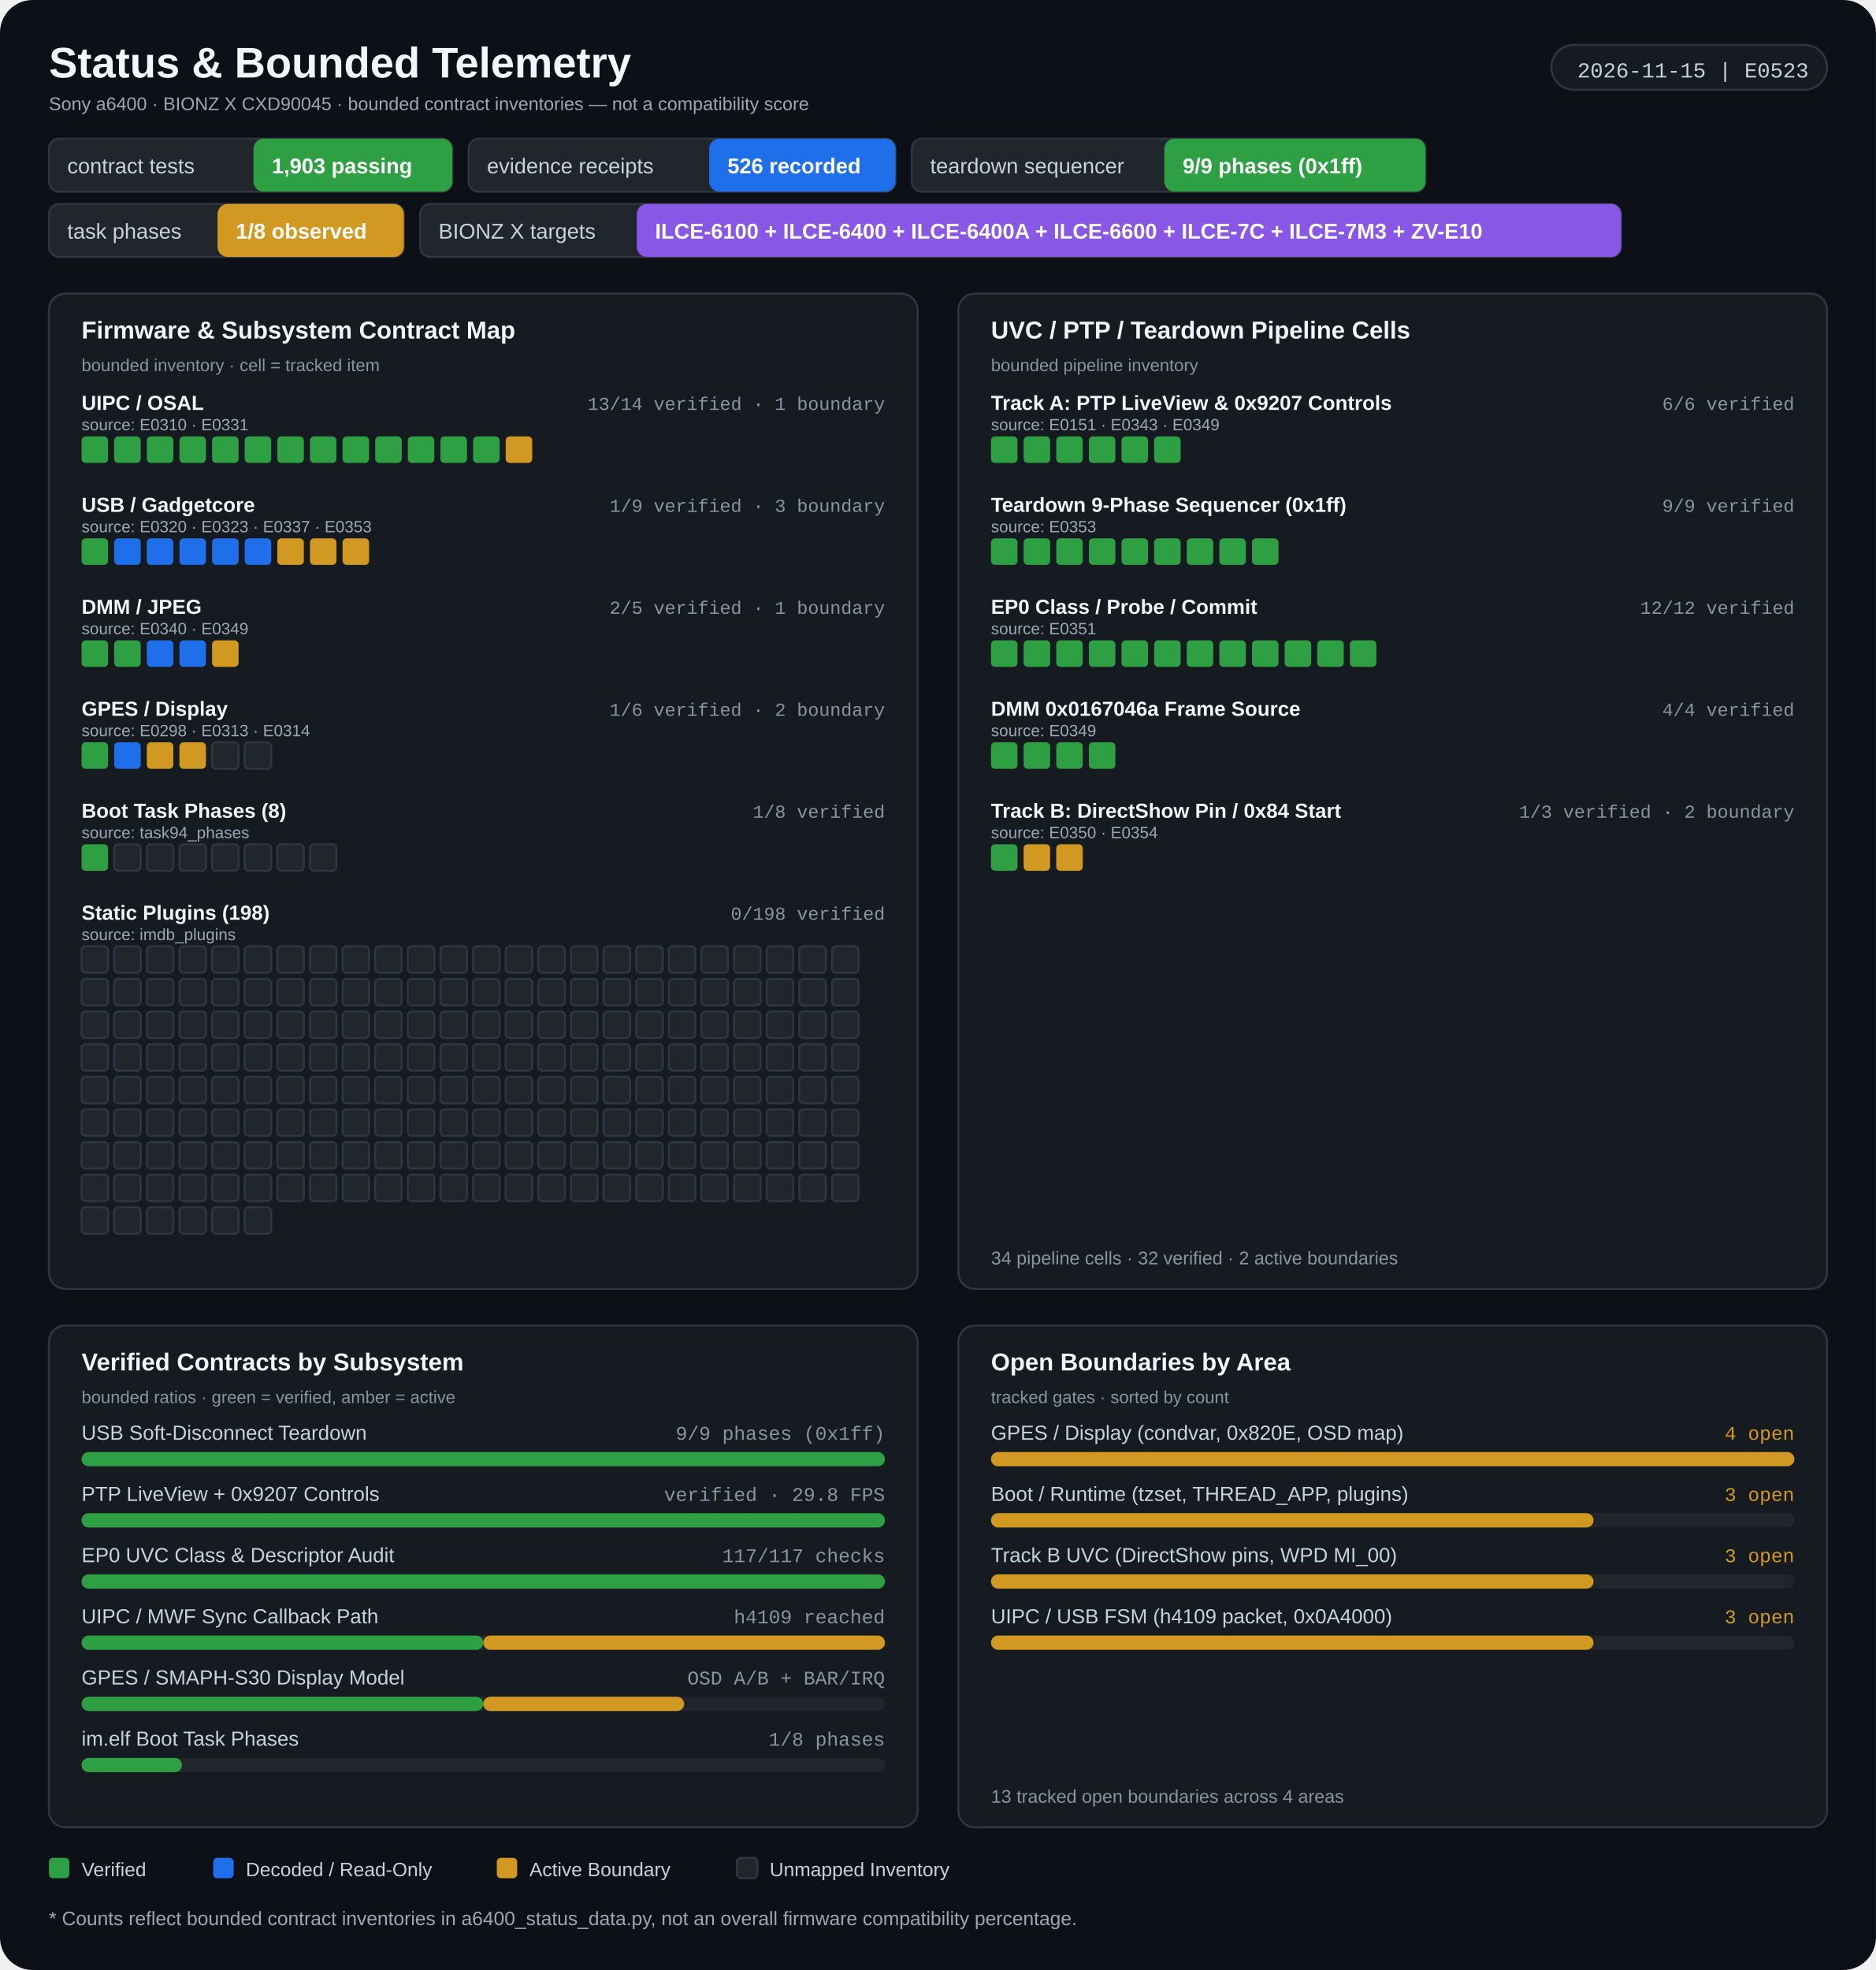
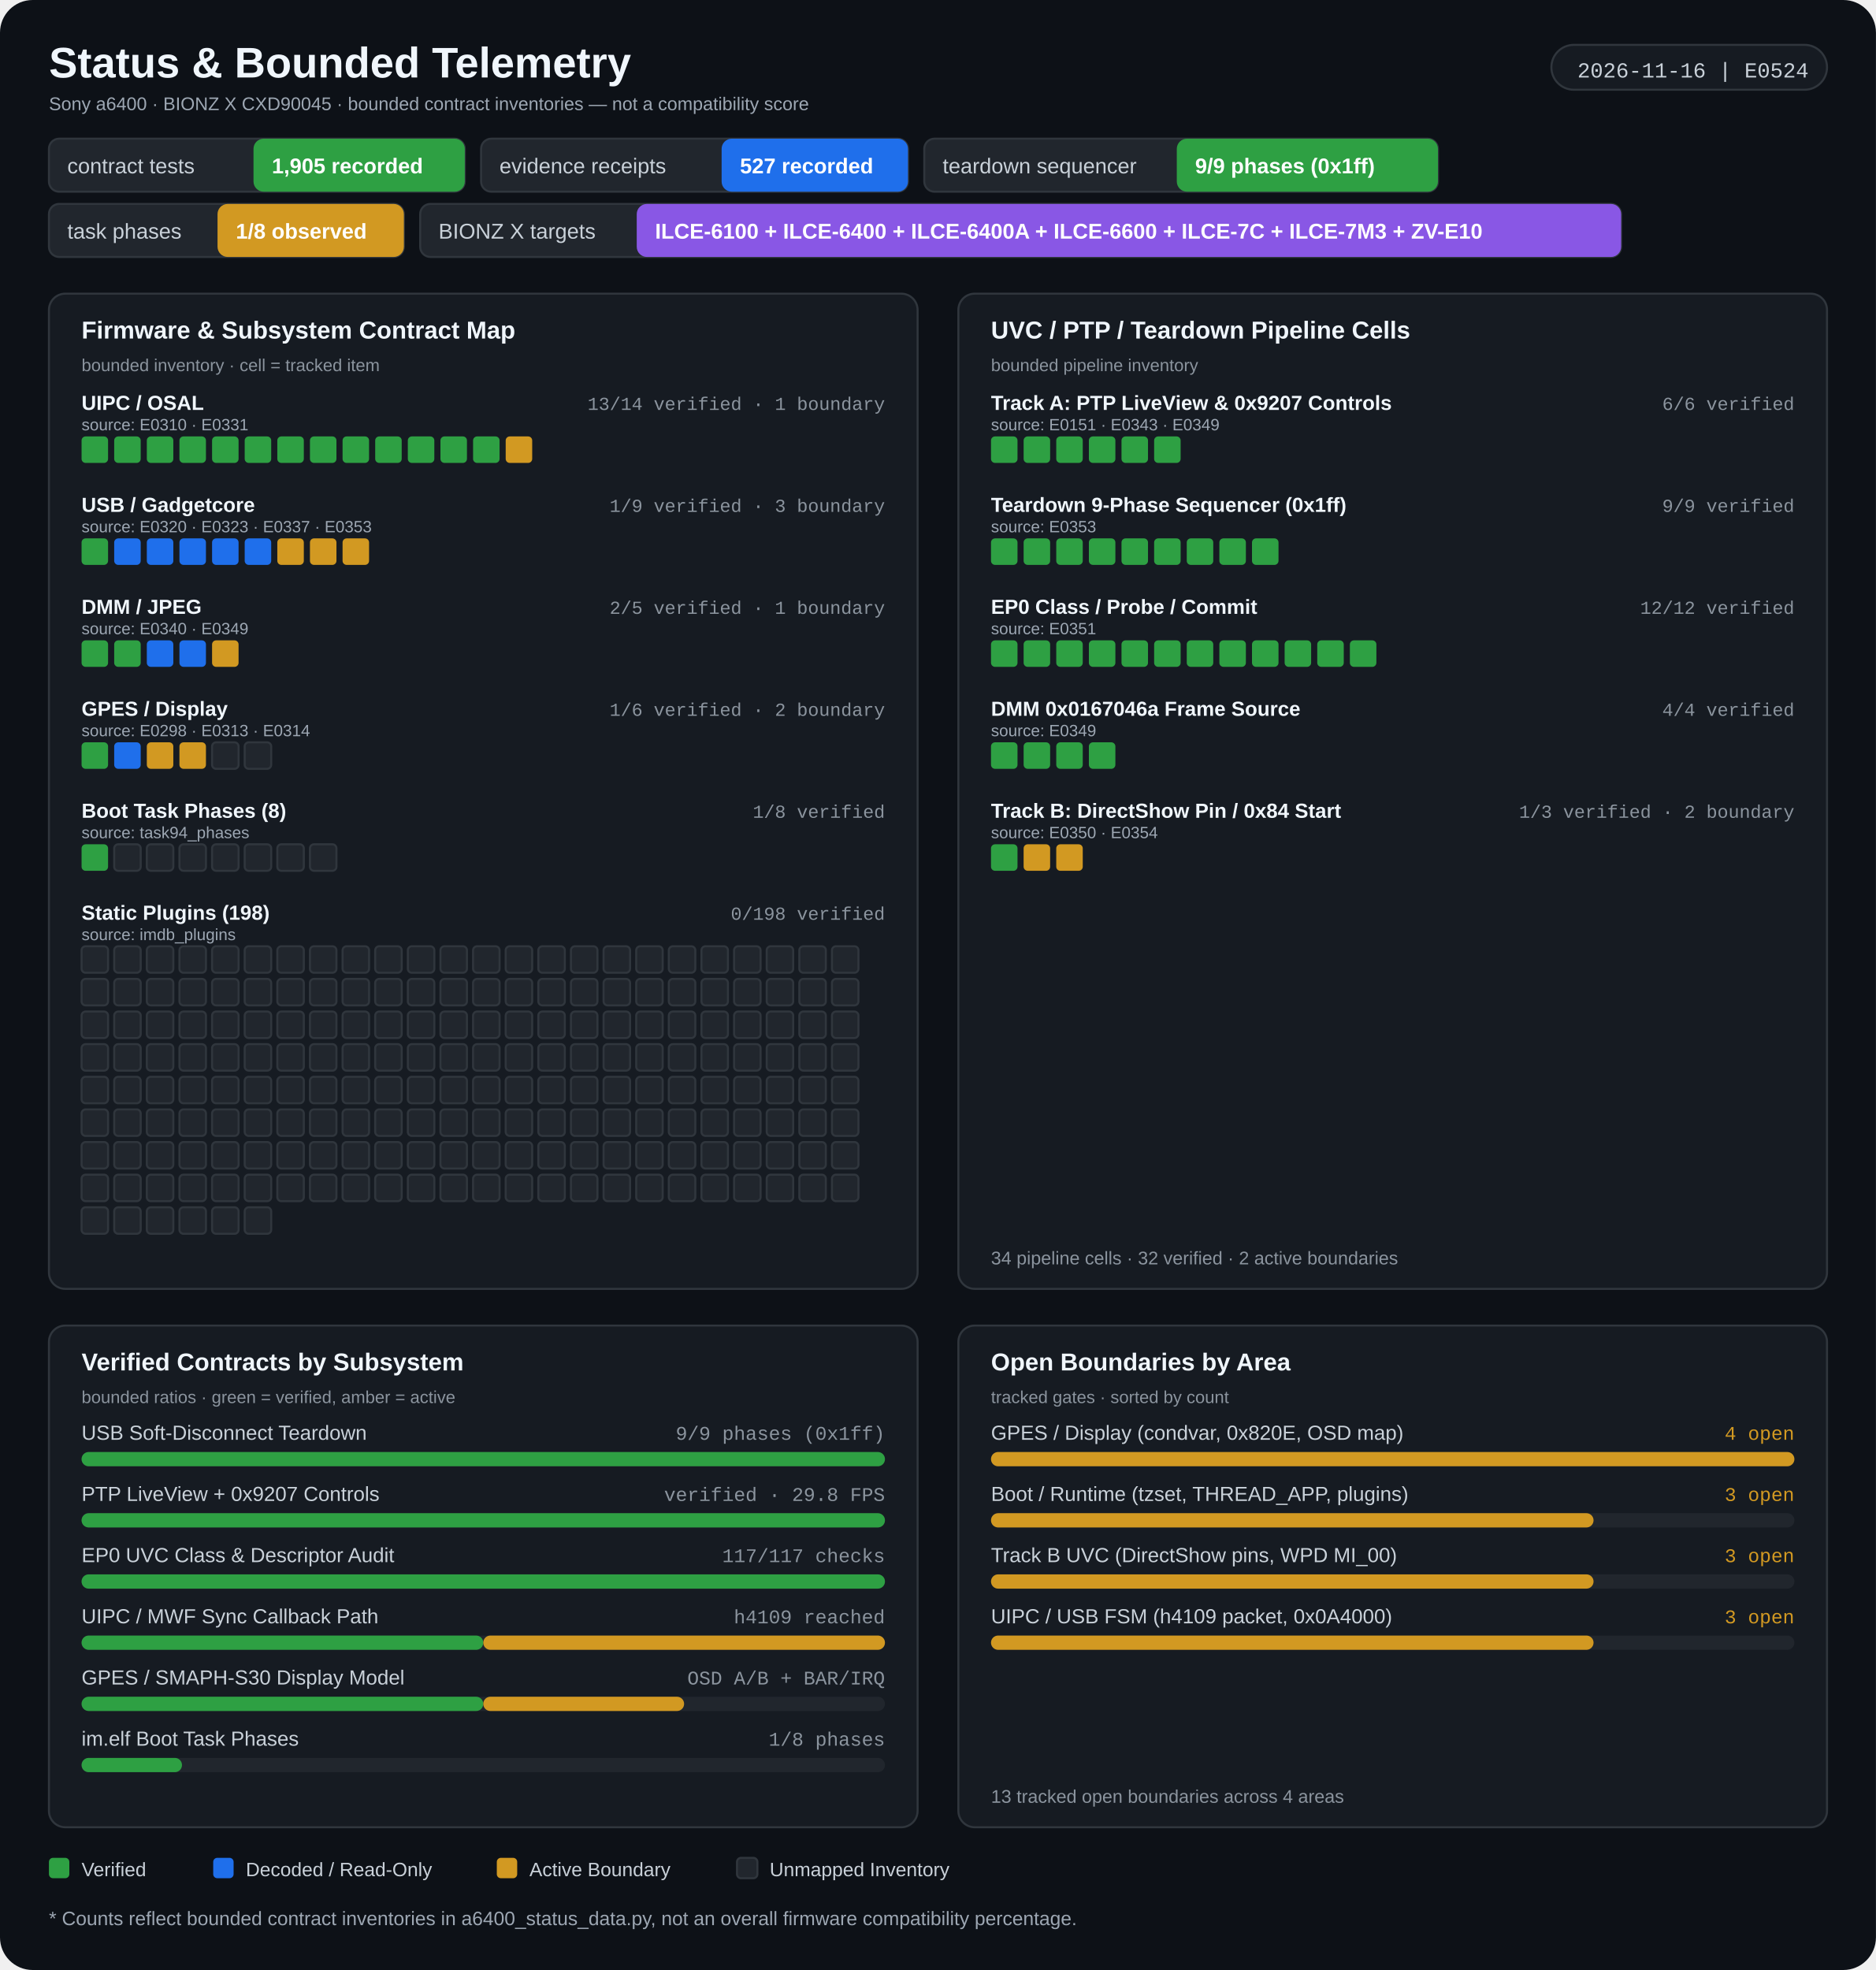
<svg xmlns="http://www.w3.org/2000/svg" width="920" height="966" viewBox="0 0 920 966" role="img" aria-labelledby="title desc">
  <rect width="920" height="966" rx="16" fill="#0d1117" />
  <g>
    <text x="24" y="38" fill="#f0f6fc" font-size="21" font-weight="700" font-family="Segoe UI, Arial, sans-serif" text-anchor="start">Status &amp; Bounded Telemetry</text>
    <text x="24" y="54" fill="#9da7b3" font-size="9" font-weight="400" font-family="Segoe UI, Arial, sans-serif" text-anchor="start">Sony a6400 · BIONZ X CXD90045 · bounded contract inventories — not a compatibility score</text>
    <rect x="760.82" y="22" width="135.18" height="22" rx="11" fill="#161b22" stroke="#30363d" stroke-width="1" />
-     <text x="887" y="38" fill="#c9d1d9" font-size="10.5" font-weight="400" font-family="Consolas, 'Courier New', monospace" text-anchor="end">2026-11-15 | E0523</text>
-     <rect x="24" y="68" width="197.818" height="26" rx="5" fill="#21262d" stroke="#30363d" stroke-width="1" />
-     <rect x="124.32" y="68" width="97.498" height="26" rx="5" fill="#2ea043" />
+     <text x="887" y="38" fill="#c9d1d9" font-size="10.5" font-weight="400" font-family="Consolas, 'Courier New', monospace" text-anchor="end">2026-11-16 | E0524</text>
+     <rect x="24" y="68" width="203.933" height="26" rx="5" fill="#21262d" stroke="#30363d" stroke-width="1" />
+     <rect x="124.32" y="68" width="103.613" height="26" rx="5" fill="#2ea043" />
    <text x="33" y="85" fill="#c9d1d9" font-size="10.5" font-weight="400" font-family="Segoe UI, Arial, sans-serif" text-anchor="start">contract tests</text>
-     <text x="133.32" y="85" fill="#ffffff" font-size="10.5" font-weight="700" font-family="Segoe UI, Arial, sans-serif" text-anchor="start">1,903 passing</text>
-     <rect x="229.818" y="68" width="209.342" height="26" rx="5" fill="#21262d" stroke="#30363d" stroke-width="1" />
-     <rect x="347.778" y="68" width="91.382" height="26" rx="5" fill="#1f6feb" />
-     <text x="238.818" y="85" fill="#c9d1d9" font-size="10.5" font-weight="400" font-family="Segoe UI, Arial, sans-serif" text-anchor="start">evidence receipts</text>
-     <text x="356.778" y="85" fill="#ffffff" font-size="10.5" font-weight="700" font-family="Segoe UI, Arial, sans-serif" text-anchor="start">526 recorded</text>
-     <rect x="447.16" y="68" width="251.914" height="26" rx="5" fill="#21262d" stroke="#30363d" stroke-width="1" />
-     <rect x="571" y="68" width="128.074" height="26" rx="5" fill="#2ea043" />
-     <text x="456.16" y="85" fill="#c9d1d9" font-size="10.5" font-weight="400" font-family="Segoe UI, Arial, sans-serif" text-anchor="start">teardown sequencer</text>
-     <text x="580" y="85" fill="#ffffff" font-size="10.5" font-weight="700" font-family="Segoe UI, Arial, sans-serif" text-anchor="start">9/9 phases (0x1ff)</text>
+     <text x="133.32" y="85" fill="#ffffff" font-size="10.5" font-weight="700" font-family="Segoe UI, Arial, sans-serif" text-anchor="start">1,905 recorded</text>
+     <rect x="235.933" y="68" width="209.342" height="26" rx="5" fill="#21262d" stroke="#30363d" stroke-width="1" />
+     <rect x="353.893" y="68" width="91.382" height="26" rx="5" fill="#1f6feb" />
+     <text x="244.933" y="85" fill="#c9d1d9" font-size="10.5" font-weight="400" font-family="Segoe UI, Arial, sans-serif" text-anchor="start">evidence receipts</text>
+     <text x="362.893" y="85" fill="#ffffff" font-size="10.5" font-weight="700" font-family="Segoe UI, Arial, sans-serif" text-anchor="start">527 recorded</text>
+     <rect x="453.275" y="68" width="251.914" height="26" rx="5" fill="#21262d" stroke="#30363d" stroke-width="1" />
+     <rect x="577.115" y="68" width="128.074" height="26" rx="5" fill="#2ea043" />
+     <text x="462.275" y="85" fill="#c9d1d9" font-size="10.5" font-weight="400" font-family="Segoe UI, Arial, sans-serif" text-anchor="start">teardown sequencer</text>
+     <text x="586.115" y="85" fill="#ffffff" font-size="10.5" font-weight="700" font-family="Segoe UI, Arial, sans-serif" text-anchor="start">9/9 phases (0x1ff)</text>
    <rect x="24" y="100" width="174.062" height="26" rx="5" fill="#21262d" stroke="#30363d" stroke-width="1" />
    <rect x="106.68" y="100" width="91.382" height="26" rx="5" fill="#d29922" />
    <text x="33" y="117" fill="#c9d1d9" font-size="10.5" font-weight="400" font-family="Segoe UI, Arial, sans-serif" text-anchor="start">task phases</text>
    <text x="115.68" y="117" fill="#ffffff" font-size="10.5" font-weight="700" font-family="Segoe UI, Arial, sans-serif" text-anchor="start">1/8 observed</text>
    <rect x="206.062" y="100" width="588.955" height="26" rx="5" fill="#21262d" stroke="#30363d" stroke-width="1" />
    <rect x="312.262" y="100" width="482.755" height="26" rx="5" fill="#8957e5" />
    <text x="215.062" y="117" fill="#c9d1d9" font-size="10.5" font-weight="400" font-family="Segoe UI, Arial, sans-serif" text-anchor="start">BIONZ X targets</text>
    <text x="321.262" y="117" fill="#ffffff" font-size="10.5" font-weight="700" font-family="Segoe UI, Arial, sans-serif" text-anchor="start">ILCE-6100 + ILCE-6400 + ILCE-6400A + ILCE-6600 + ILCE-7C + ILCE-7M3 + ZV-E10</text>
    <rect x="24" y="144" width="426" height="488" rx="8" fill="#161b22" stroke="#30363d" stroke-width="1" />
    <rect x="470" y="144" width="426" height="488" rx="8" fill="#161b22" stroke="#30363d" stroke-width="1" />
    <text x="40" y="166" fill="#f0f6fc" font-size="12" font-weight="700" font-family="Segoe UI, Arial, sans-serif" text-anchor="start">Firmware &amp; Subsystem Contract Map</text>
    <text x="40" y="182" fill="#8b949e" font-size="8.5" font-weight="400" font-family="Segoe UI, Arial, sans-serif" text-anchor="start">bounded inventory · cell = tracked item</text>
    <text x="486" y="166" fill="#f0f6fc" font-size="12" font-weight="700" font-family="Segoe UI, Arial, sans-serif" text-anchor="start">UVC / PTP / Teardown Pipeline Cells</text>
    <text x="486" y="182" fill="#8b949e" font-size="8.5" font-weight="400" font-family="Segoe UI, Arial, sans-serif" text-anchor="start">bounded pipeline inventory</text>
    <text x="40" y="201" fill="#f0f6fc" font-size="10" font-weight="600" font-family="Segoe UI, Arial, sans-serif" text-anchor="start">UIPC / OSAL</text>
    <text x="434" y="201" fill="#8b949e" font-size="9" font-weight="400" font-family="Consolas, 'Courier New', monospace" text-anchor="end">13/14 verified · 1 boundary</text>
    <text x="40" y="211" fill="#9da7b3" font-size="8" font-weight="400" font-family="Segoe UI, Arial, sans-serif" text-anchor="start">source: E0310 · E0331</text>
    <rect x="40" y="214" width="13" height="13" rx="2" fill="#2ea043" />
    <rect x="56" y="214" width="13" height="13" rx="2" fill="#2ea043" />
    <rect x="72" y="214" width="13" height="13" rx="2" fill="#2ea043" />
    <rect x="88" y="214" width="13" height="13" rx="2" fill="#2ea043" />
    <rect x="104" y="214" width="13" height="13" rx="2" fill="#2ea043" />
    <rect x="120" y="214" width="13" height="13" rx="2" fill="#2ea043" />
    <rect x="136" y="214" width="13" height="13" rx="2" fill="#2ea043" />
    <rect x="152" y="214" width="13" height="13" rx="2" fill="#2ea043" />
    <rect x="168" y="214" width="13" height="13" rx="2" fill="#2ea043" />
    <rect x="184" y="214" width="13" height="13" rx="2" fill="#2ea043" />
    <rect x="200" y="214" width="13" height="13" rx="2" fill="#2ea043" />
    <rect x="216" y="214" width="13" height="13" rx="2" fill="#2ea043" />
    <rect x="232" y="214" width="13" height="13" rx="2" fill="#2ea043" />
    <rect x="248" y="214" width="13" height="13" rx="2" fill="#d29922" />
    <text x="40" y="251" fill="#f0f6fc" font-size="10" font-weight="600" font-family="Segoe UI, Arial, sans-serif" text-anchor="start">USB / Gadgetcore</text>
    <text x="434" y="251" fill="#8b949e" font-size="9" font-weight="400" font-family="Consolas, 'Courier New', monospace" text-anchor="end">1/9 verified · 3 boundary</text>
    <text x="40" y="261" fill="#9da7b3" font-size="8" font-weight="400" font-family="Segoe UI, Arial, sans-serif" text-anchor="start">source: E0320 · E0323 · E0337 · E0353</text>
    <rect x="40" y="264" width="13" height="13" rx="2" fill="#2ea043" />
    <rect x="56" y="264" width="13" height="13" rx="2" fill="#1f6feb" />
    <rect x="72" y="264" width="13" height="13" rx="2" fill="#1f6feb" />
    <rect x="88" y="264" width="13" height="13" rx="2" fill="#1f6feb" />
    <rect x="104" y="264" width="13" height="13" rx="2" fill="#1f6feb" />
    <rect x="120" y="264" width="13" height="13" rx="2" fill="#1f6feb" />
    <rect x="136" y="264" width="13" height="13" rx="2" fill="#d29922" />
    <rect x="152" y="264" width="13" height="13" rx="2" fill="#d29922" />
    <rect x="168" y="264" width="13" height="13" rx="2" fill="#d29922" />
    <text x="40" y="301" fill="#f0f6fc" font-size="10" font-weight="600" font-family="Segoe UI, Arial, sans-serif" text-anchor="start">DMM / JPEG</text>
    <text x="434" y="301" fill="#8b949e" font-size="9" font-weight="400" font-family="Consolas, 'Courier New', monospace" text-anchor="end">2/5 verified · 1 boundary</text>
    <text x="40" y="311" fill="#9da7b3" font-size="8" font-weight="400" font-family="Segoe UI, Arial, sans-serif" text-anchor="start">source: E0340 · E0349</text>
    <rect x="40" y="314" width="13" height="13" rx="2" fill="#2ea043" />
    <rect x="56" y="314" width="13" height="13" rx="2" fill="#2ea043" />
    <rect x="72" y="314" width="13" height="13" rx="2" fill="#1f6feb" />
    <rect x="88" y="314" width="13" height="13" rx="2" fill="#1f6feb" />
    <rect x="104" y="314" width="13" height="13" rx="2" fill="#d29922" />
    <text x="40" y="351" fill="#f0f6fc" font-size="10" font-weight="600" font-family="Segoe UI, Arial, sans-serif" text-anchor="start">GPES / Display</text>
    <text x="434" y="351" fill="#8b949e" font-size="9" font-weight="400" font-family="Consolas, 'Courier New', monospace" text-anchor="end">1/6 verified · 2 boundary</text>
    <text x="40" y="361" fill="#9da7b3" font-size="8" font-weight="400" font-family="Segoe UI, Arial, sans-serif" text-anchor="start">source: E0298 · E0313 · E0314</text>
    <rect x="40" y="364" width="13" height="13" rx="2" fill="#2ea043" />
    <rect x="56" y="364" width="13" height="13" rx="2" fill="#1f6feb" />
    <rect x="72" y="364" width="13" height="13" rx="2" fill="#d29922" />
    <rect x="88" y="364" width="13" height="13" rx="2" fill="#d29922" />
    <rect x="104" y="364" width="13" height="13" rx="2" fill="#21262d" stroke="#30363d" stroke-width="1" />
    <rect x="120" y="364" width="13" height="13" rx="2" fill="#21262d" stroke="#30363d" stroke-width="1" />
    <text x="40" y="401" fill="#f0f6fc" font-size="10" font-weight="600" font-family="Segoe UI, Arial, sans-serif" text-anchor="start">Boot Task Phases (8)</text>
    <text x="434" y="401" fill="#8b949e" font-size="9" font-weight="400" font-family="Consolas, 'Courier New', monospace" text-anchor="end">1/8 verified</text>
    <text x="40" y="411" fill="#9da7b3" font-size="8" font-weight="400" font-family="Segoe UI, Arial, sans-serif" text-anchor="start">source: task94_phases</text>
    <rect x="40" y="414" width="13" height="13" rx="2" fill="#2ea043" />
    <rect x="56" y="414" width="13" height="13" rx="2" fill="#21262d" stroke="#30363d" stroke-width="1" />
    <rect x="72" y="414" width="13" height="13" rx="2" fill="#21262d" stroke="#30363d" stroke-width="1" />
    <rect x="88" y="414" width="13" height="13" rx="2" fill="#21262d" stroke="#30363d" stroke-width="1" />
    <rect x="104" y="414" width="13" height="13" rx="2" fill="#21262d" stroke="#30363d" stroke-width="1" />
    <rect x="120" y="414" width="13" height="13" rx="2" fill="#21262d" stroke="#30363d" stroke-width="1" />
    <rect x="136" y="414" width="13" height="13" rx="2" fill="#21262d" stroke="#30363d" stroke-width="1" />
    <rect x="152" y="414" width="13" height="13" rx="2" fill="#21262d" stroke="#30363d" stroke-width="1" />
    <text x="40" y="451" fill="#f0f6fc" font-size="10" font-weight="600" font-family="Segoe UI, Arial, sans-serif" text-anchor="start">Static Plugins (198)</text>
    <text x="434" y="451" fill="#8b949e" font-size="9" font-weight="400" font-family="Consolas, 'Courier New', monospace" text-anchor="end">0/198 verified</text>
    <text x="40" y="461" fill="#9da7b3" font-size="8" font-weight="400" font-family="Segoe UI, Arial, sans-serif" text-anchor="start">source: imdb_plugins</text>
    <rect x="40" y="464" width="13" height="13" rx="2" fill="#21262d" stroke="#30363d" stroke-width="1" />
    <rect x="56" y="464" width="13" height="13" rx="2" fill="#21262d" stroke="#30363d" stroke-width="1" />
    <rect x="72" y="464" width="13" height="13" rx="2" fill="#21262d" stroke="#30363d" stroke-width="1" />
    <rect x="88" y="464" width="13" height="13" rx="2" fill="#21262d" stroke="#30363d" stroke-width="1" />
    <rect x="104" y="464" width="13" height="13" rx="2" fill="#21262d" stroke="#30363d" stroke-width="1" />
    <rect x="120" y="464" width="13" height="13" rx="2" fill="#21262d" stroke="#30363d" stroke-width="1" />
    <rect x="136" y="464" width="13" height="13" rx="2" fill="#21262d" stroke="#30363d" stroke-width="1" />
    <rect x="152" y="464" width="13" height="13" rx="2" fill="#21262d" stroke="#30363d" stroke-width="1" />
    <rect x="168" y="464" width="13" height="13" rx="2" fill="#21262d" stroke="#30363d" stroke-width="1" />
    <rect x="184" y="464" width="13" height="13" rx="2" fill="#21262d" stroke="#30363d" stroke-width="1" />
    <rect x="200" y="464" width="13" height="13" rx="2" fill="#21262d" stroke="#30363d" stroke-width="1" />
    <rect x="216" y="464" width="13" height="13" rx="2" fill="#21262d" stroke="#30363d" stroke-width="1" />
    <rect x="232" y="464" width="13" height="13" rx="2" fill="#21262d" stroke="#30363d" stroke-width="1" />
    <rect x="248" y="464" width="13" height="13" rx="2" fill="#21262d" stroke="#30363d" stroke-width="1" />
    <rect x="264" y="464" width="13" height="13" rx="2" fill="#21262d" stroke="#30363d" stroke-width="1" />
    <rect x="280" y="464" width="13" height="13" rx="2" fill="#21262d" stroke="#30363d" stroke-width="1" />
    <rect x="296" y="464" width="13" height="13" rx="2" fill="#21262d" stroke="#30363d" stroke-width="1" />
    <rect x="312" y="464" width="13" height="13" rx="2" fill="#21262d" stroke="#30363d" stroke-width="1" />
    <rect x="328" y="464" width="13" height="13" rx="2" fill="#21262d" stroke="#30363d" stroke-width="1" />
    <rect x="344" y="464" width="13" height="13" rx="2" fill="#21262d" stroke="#30363d" stroke-width="1" />
    <rect x="360" y="464" width="13" height="13" rx="2" fill="#21262d" stroke="#30363d" stroke-width="1" />
    <rect x="376" y="464" width="13" height="13" rx="2" fill="#21262d" stroke="#30363d" stroke-width="1" />
    <rect x="392" y="464" width="13" height="13" rx="2" fill="#21262d" stroke="#30363d" stroke-width="1" />
    <rect x="408" y="464" width="13" height="13" rx="2" fill="#21262d" stroke="#30363d" stroke-width="1" />
    <rect x="40" y="480" width="13" height="13" rx="2" fill="#21262d" stroke="#30363d" stroke-width="1" />
    <rect x="56" y="480" width="13" height="13" rx="2" fill="#21262d" stroke="#30363d" stroke-width="1" />
    <rect x="72" y="480" width="13" height="13" rx="2" fill="#21262d" stroke="#30363d" stroke-width="1" />
    <rect x="88" y="480" width="13" height="13" rx="2" fill="#21262d" stroke="#30363d" stroke-width="1" />
    <rect x="104" y="480" width="13" height="13" rx="2" fill="#21262d" stroke="#30363d" stroke-width="1" />
    <rect x="120" y="480" width="13" height="13" rx="2" fill="#21262d" stroke="#30363d" stroke-width="1" />
    <rect x="136" y="480" width="13" height="13" rx="2" fill="#21262d" stroke="#30363d" stroke-width="1" />
    <rect x="152" y="480" width="13" height="13" rx="2" fill="#21262d" stroke="#30363d" stroke-width="1" />
    <rect x="168" y="480" width="13" height="13" rx="2" fill="#21262d" stroke="#30363d" stroke-width="1" />
    <rect x="184" y="480" width="13" height="13" rx="2" fill="#21262d" stroke="#30363d" stroke-width="1" />
    <rect x="200" y="480" width="13" height="13" rx="2" fill="#21262d" stroke="#30363d" stroke-width="1" />
    <rect x="216" y="480" width="13" height="13" rx="2" fill="#21262d" stroke="#30363d" stroke-width="1" />
    <rect x="232" y="480" width="13" height="13" rx="2" fill="#21262d" stroke="#30363d" stroke-width="1" />
    <rect x="248" y="480" width="13" height="13" rx="2" fill="#21262d" stroke="#30363d" stroke-width="1" />
    <rect x="264" y="480" width="13" height="13" rx="2" fill="#21262d" stroke="#30363d" stroke-width="1" />
    <rect x="280" y="480" width="13" height="13" rx="2" fill="#21262d" stroke="#30363d" stroke-width="1" />
    <rect x="296" y="480" width="13" height="13" rx="2" fill="#21262d" stroke="#30363d" stroke-width="1" />
    <rect x="312" y="480" width="13" height="13" rx="2" fill="#21262d" stroke="#30363d" stroke-width="1" />
    <rect x="328" y="480" width="13" height="13" rx="2" fill="#21262d" stroke="#30363d" stroke-width="1" />
    <rect x="344" y="480" width="13" height="13" rx="2" fill="#21262d" stroke="#30363d" stroke-width="1" />
    <rect x="360" y="480" width="13" height="13" rx="2" fill="#21262d" stroke="#30363d" stroke-width="1" />
    <rect x="376" y="480" width="13" height="13" rx="2" fill="#21262d" stroke="#30363d" stroke-width="1" />
    <rect x="392" y="480" width="13" height="13" rx="2" fill="#21262d" stroke="#30363d" stroke-width="1" />
    <rect x="408" y="480" width="13" height="13" rx="2" fill="#21262d" stroke="#30363d" stroke-width="1" />
    <rect x="40" y="496" width="13" height="13" rx="2" fill="#21262d" stroke="#30363d" stroke-width="1" />
    <rect x="56" y="496" width="13" height="13" rx="2" fill="#21262d" stroke="#30363d" stroke-width="1" />
    <rect x="72" y="496" width="13" height="13" rx="2" fill="#21262d" stroke="#30363d" stroke-width="1" />
    <rect x="88" y="496" width="13" height="13" rx="2" fill="#21262d" stroke="#30363d" stroke-width="1" />
    <rect x="104" y="496" width="13" height="13" rx="2" fill="#21262d" stroke="#30363d" stroke-width="1" />
    <rect x="120" y="496" width="13" height="13" rx="2" fill="#21262d" stroke="#30363d" stroke-width="1" />
    <rect x="136" y="496" width="13" height="13" rx="2" fill="#21262d" stroke="#30363d" stroke-width="1" />
    <rect x="152" y="496" width="13" height="13" rx="2" fill="#21262d" stroke="#30363d" stroke-width="1" />
    <rect x="168" y="496" width="13" height="13" rx="2" fill="#21262d" stroke="#30363d" stroke-width="1" />
    <rect x="184" y="496" width="13" height="13" rx="2" fill="#21262d" stroke="#30363d" stroke-width="1" />
    <rect x="200" y="496" width="13" height="13" rx="2" fill="#21262d" stroke="#30363d" stroke-width="1" />
    <rect x="216" y="496" width="13" height="13" rx="2" fill="#21262d" stroke="#30363d" stroke-width="1" />
    <rect x="232" y="496" width="13" height="13" rx="2" fill="#21262d" stroke="#30363d" stroke-width="1" />
    <rect x="248" y="496" width="13" height="13" rx="2" fill="#21262d" stroke="#30363d" stroke-width="1" />
    <rect x="264" y="496" width="13" height="13" rx="2" fill="#21262d" stroke="#30363d" stroke-width="1" />
    <rect x="280" y="496" width="13" height="13" rx="2" fill="#21262d" stroke="#30363d" stroke-width="1" />
    <rect x="296" y="496" width="13" height="13" rx="2" fill="#21262d" stroke="#30363d" stroke-width="1" />
    <rect x="312" y="496" width="13" height="13" rx="2" fill="#21262d" stroke="#30363d" stroke-width="1" />
    <rect x="328" y="496" width="13" height="13" rx="2" fill="#21262d" stroke="#30363d" stroke-width="1" />
    <rect x="344" y="496" width="13" height="13" rx="2" fill="#21262d" stroke="#30363d" stroke-width="1" />
    <rect x="360" y="496" width="13" height="13" rx="2" fill="#21262d" stroke="#30363d" stroke-width="1" />
    <rect x="376" y="496" width="13" height="13" rx="2" fill="#21262d" stroke="#30363d" stroke-width="1" />
    <rect x="392" y="496" width="13" height="13" rx="2" fill="#21262d" stroke="#30363d" stroke-width="1" />
    <rect x="408" y="496" width="13" height="13" rx="2" fill="#21262d" stroke="#30363d" stroke-width="1" />
    <rect x="40" y="512" width="13" height="13" rx="2" fill="#21262d" stroke="#30363d" stroke-width="1" />
    <rect x="56" y="512" width="13" height="13" rx="2" fill="#21262d" stroke="#30363d" stroke-width="1" />
    <rect x="72" y="512" width="13" height="13" rx="2" fill="#21262d" stroke="#30363d" stroke-width="1" />
    <rect x="88" y="512" width="13" height="13" rx="2" fill="#21262d" stroke="#30363d" stroke-width="1" />
    <rect x="104" y="512" width="13" height="13" rx="2" fill="#21262d" stroke="#30363d" stroke-width="1" />
    <rect x="120" y="512" width="13" height="13" rx="2" fill="#21262d" stroke="#30363d" stroke-width="1" />
    <rect x="136" y="512" width="13" height="13" rx="2" fill="#21262d" stroke="#30363d" stroke-width="1" />
    <rect x="152" y="512" width="13" height="13" rx="2" fill="#21262d" stroke="#30363d" stroke-width="1" />
    <rect x="168" y="512" width="13" height="13" rx="2" fill="#21262d" stroke="#30363d" stroke-width="1" />
    <rect x="184" y="512" width="13" height="13" rx="2" fill="#21262d" stroke="#30363d" stroke-width="1" />
    <rect x="200" y="512" width="13" height="13" rx="2" fill="#21262d" stroke="#30363d" stroke-width="1" />
    <rect x="216" y="512" width="13" height="13" rx="2" fill="#21262d" stroke="#30363d" stroke-width="1" />
    <rect x="232" y="512" width="13" height="13" rx="2" fill="#21262d" stroke="#30363d" stroke-width="1" />
    <rect x="248" y="512" width="13" height="13" rx="2" fill="#21262d" stroke="#30363d" stroke-width="1" />
    <rect x="264" y="512" width="13" height="13" rx="2" fill="#21262d" stroke="#30363d" stroke-width="1" />
    <rect x="280" y="512" width="13" height="13" rx="2" fill="#21262d" stroke="#30363d" stroke-width="1" />
    <rect x="296" y="512" width="13" height="13" rx="2" fill="#21262d" stroke="#30363d" stroke-width="1" />
    <rect x="312" y="512" width="13" height="13" rx="2" fill="#21262d" stroke="#30363d" stroke-width="1" />
    <rect x="328" y="512" width="13" height="13" rx="2" fill="#21262d" stroke="#30363d" stroke-width="1" />
    <rect x="344" y="512" width="13" height="13" rx="2" fill="#21262d" stroke="#30363d" stroke-width="1" />
    <rect x="360" y="512" width="13" height="13" rx="2" fill="#21262d" stroke="#30363d" stroke-width="1" />
    <rect x="376" y="512" width="13" height="13" rx="2" fill="#21262d" stroke="#30363d" stroke-width="1" />
    <rect x="392" y="512" width="13" height="13" rx="2" fill="#21262d" stroke="#30363d" stroke-width="1" />
    <rect x="408" y="512" width="13" height="13" rx="2" fill="#21262d" stroke="#30363d" stroke-width="1" />
    <rect x="40" y="528" width="13" height="13" rx="2" fill="#21262d" stroke="#30363d" stroke-width="1" />
    <rect x="56" y="528" width="13" height="13" rx="2" fill="#21262d" stroke="#30363d" stroke-width="1" />
    <rect x="72" y="528" width="13" height="13" rx="2" fill="#21262d" stroke="#30363d" stroke-width="1" />
    <rect x="88" y="528" width="13" height="13" rx="2" fill="#21262d" stroke="#30363d" stroke-width="1" />
    <rect x="104" y="528" width="13" height="13" rx="2" fill="#21262d" stroke="#30363d" stroke-width="1" />
    <rect x="120" y="528" width="13" height="13" rx="2" fill="#21262d" stroke="#30363d" stroke-width="1" />
    <rect x="136" y="528" width="13" height="13" rx="2" fill="#21262d" stroke="#30363d" stroke-width="1" />
    <rect x="152" y="528" width="13" height="13" rx="2" fill="#21262d" stroke="#30363d" stroke-width="1" />
    <rect x="168" y="528" width="13" height="13" rx="2" fill="#21262d" stroke="#30363d" stroke-width="1" />
    <rect x="184" y="528" width="13" height="13" rx="2" fill="#21262d" stroke="#30363d" stroke-width="1" />
    <rect x="200" y="528" width="13" height="13" rx="2" fill="#21262d" stroke="#30363d" stroke-width="1" />
    <rect x="216" y="528" width="13" height="13" rx="2" fill="#21262d" stroke="#30363d" stroke-width="1" />
    <rect x="232" y="528" width="13" height="13" rx="2" fill="#21262d" stroke="#30363d" stroke-width="1" />
    <rect x="248" y="528" width="13" height="13" rx="2" fill="#21262d" stroke="#30363d" stroke-width="1" />
    <rect x="264" y="528" width="13" height="13" rx="2" fill="#21262d" stroke="#30363d" stroke-width="1" />
    <rect x="280" y="528" width="13" height="13" rx="2" fill="#21262d" stroke="#30363d" stroke-width="1" />
    <rect x="296" y="528" width="13" height="13" rx="2" fill="#21262d" stroke="#30363d" stroke-width="1" />
    <rect x="312" y="528" width="13" height="13" rx="2" fill="#21262d" stroke="#30363d" stroke-width="1" />
    <rect x="328" y="528" width="13" height="13" rx="2" fill="#21262d" stroke="#30363d" stroke-width="1" />
    <rect x="344" y="528" width="13" height="13" rx="2" fill="#21262d" stroke="#30363d" stroke-width="1" />
    <rect x="360" y="528" width="13" height="13" rx="2" fill="#21262d" stroke="#30363d" stroke-width="1" />
    <rect x="376" y="528" width="13" height="13" rx="2" fill="#21262d" stroke="#30363d" stroke-width="1" />
    <rect x="392" y="528" width="13" height="13" rx="2" fill="#21262d" stroke="#30363d" stroke-width="1" />
    <rect x="408" y="528" width="13" height="13" rx="2" fill="#21262d" stroke="#30363d" stroke-width="1" />
    <rect x="40" y="544" width="13" height="13" rx="2" fill="#21262d" stroke="#30363d" stroke-width="1" />
    <rect x="56" y="544" width="13" height="13" rx="2" fill="#21262d" stroke="#30363d" stroke-width="1" />
    <rect x="72" y="544" width="13" height="13" rx="2" fill="#21262d" stroke="#30363d" stroke-width="1" />
    <rect x="88" y="544" width="13" height="13" rx="2" fill="#21262d" stroke="#30363d" stroke-width="1" />
    <rect x="104" y="544" width="13" height="13" rx="2" fill="#21262d" stroke="#30363d" stroke-width="1" />
    <rect x="120" y="544" width="13" height="13" rx="2" fill="#21262d" stroke="#30363d" stroke-width="1" />
    <rect x="136" y="544" width="13" height="13" rx="2" fill="#21262d" stroke="#30363d" stroke-width="1" />
    <rect x="152" y="544" width="13" height="13" rx="2" fill="#21262d" stroke="#30363d" stroke-width="1" />
    <rect x="168" y="544" width="13" height="13" rx="2" fill="#21262d" stroke="#30363d" stroke-width="1" />
    <rect x="184" y="544" width="13" height="13" rx="2" fill="#21262d" stroke="#30363d" stroke-width="1" />
    <rect x="200" y="544" width="13" height="13" rx="2" fill="#21262d" stroke="#30363d" stroke-width="1" />
    <rect x="216" y="544" width="13" height="13" rx="2" fill="#21262d" stroke="#30363d" stroke-width="1" />
    <rect x="232" y="544" width="13" height="13" rx="2" fill="#21262d" stroke="#30363d" stroke-width="1" />
    <rect x="248" y="544" width="13" height="13" rx="2" fill="#21262d" stroke="#30363d" stroke-width="1" />
    <rect x="264" y="544" width="13" height="13" rx="2" fill="#21262d" stroke="#30363d" stroke-width="1" />
    <rect x="280" y="544" width="13" height="13" rx="2" fill="#21262d" stroke="#30363d" stroke-width="1" />
    <rect x="296" y="544" width="13" height="13" rx="2" fill="#21262d" stroke="#30363d" stroke-width="1" />
    <rect x="312" y="544" width="13" height="13" rx="2" fill="#21262d" stroke="#30363d" stroke-width="1" />
    <rect x="328" y="544" width="13" height="13" rx="2" fill="#21262d" stroke="#30363d" stroke-width="1" />
    <rect x="344" y="544" width="13" height="13" rx="2" fill="#21262d" stroke="#30363d" stroke-width="1" />
    <rect x="360" y="544" width="13" height="13" rx="2" fill="#21262d" stroke="#30363d" stroke-width="1" />
    <rect x="376" y="544" width="13" height="13" rx="2" fill="#21262d" stroke="#30363d" stroke-width="1" />
    <rect x="392" y="544" width="13" height="13" rx="2" fill="#21262d" stroke="#30363d" stroke-width="1" />
    <rect x="408" y="544" width="13" height="13" rx="2" fill="#21262d" stroke="#30363d" stroke-width="1" />
    <rect x="40" y="560" width="13" height="13" rx="2" fill="#21262d" stroke="#30363d" stroke-width="1" />
    <rect x="56" y="560" width="13" height="13" rx="2" fill="#21262d" stroke="#30363d" stroke-width="1" />
    <rect x="72" y="560" width="13" height="13" rx="2" fill="#21262d" stroke="#30363d" stroke-width="1" />
    <rect x="88" y="560" width="13" height="13" rx="2" fill="#21262d" stroke="#30363d" stroke-width="1" />
    <rect x="104" y="560" width="13" height="13" rx="2" fill="#21262d" stroke="#30363d" stroke-width="1" />
    <rect x="120" y="560" width="13" height="13" rx="2" fill="#21262d" stroke="#30363d" stroke-width="1" />
    <rect x="136" y="560" width="13" height="13" rx="2" fill="#21262d" stroke="#30363d" stroke-width="1" />
    <rect x="152" y="560" width="13" height="13" rx="2" fill="#21262d" stroke="#30363d" stroke-width="1" />
    <rect x="168" y="560" width="13" height="13" rx="2" fill="#21262d" stroke="#30363d" stroke-width="1" />
    <rect x="184" y="560" width="13" height="13" rx="2" fill="#21262d" stroke="#30363d" stroke-width="1" />
    <rect x="200" y="560" width="13" height="13" rx="2" fill="#21262d" stroke="#30363d" stroke-width="1" />
    <rect x="216" y="560" width="13" height="13" rx="2" fill="#21262d" stroke="#30363d" stroke-width="1" />
    <rect x="232" y="560" width="13" height="13" rx="2" fill="#21262d" stroke="#30363d" stroke-width="1" />
    <rect x="248" y="560" width="13" height="13" rx="2" fill="#21262d" stroke="#30363d" stroke-width="1" />
    <rect x="264" y="560" width="13" height="13" rx="2" fill="#21262d" stroke="#30363d" stroke-width="1" />
    <rect x="280" y="560" width="13" height="13" rx="2" fill="#21262d" stroke="#30363d" stroke-width="1" />
    <rect x="296" y="560" width="13" height="13" rx="2" fill="#21262d" stroke="#30363d" stroke-width="1" />
    <rect x="312" y="560" width="13" height="13" rx="2" fill="#21262d" stroke="#30363d" stroke-width="1" />
    <rect x="328" y="560" width="13" height="13" rx="2" fill="#21262d" stroke="#30363d" stroke-width="1" />
    <rect x="344" y="560" width="13" height="13" rx="2" fill="#21262d" stroke="#30363d" stroke-width="1" />
    <rect x="360" y="560" width="13" height="13" rx="2" fill="#21262d" stroke="#30363d" stroke-width="1" />
    <rect x="376" y="560" width="13" height="13" rx="2" fill="#21262d" stroke="#30363d" stroke-width="1" />
    <rect x="392" y="560" width="13" height="13" rx="2" fill="#21262d" stroke="#30363d" stroke-width="1" />
    <rect x="408" y="560" width="13" height="13" rx="2" fill="#21262d" stroke="#30363d" stroke-width="1" />
    <rect x="40" y="576" width="13" height="13" rx="2" fill="#21262d" stroke="#30363d" stroke-width="1" />
    <rect x="56" y="576" width="13" height="13" rx="2" fill="#21262d" stroke="#30363d" stroke-width="1" />
    <rect x="72" y="576" width="13" height="13" rx="2" fill="#21262d" stroke="#30363d" stroke-width="1" />
    <rect x="88" y="576" width="13" height="13" rx="2" fill="#21262d" stroke="#30363d" stroke-width="1" />
    <rect x="104" y="576" width="13" height="13" rx="2" fill="#21262d" stroke="#30363d" stroke-width="1" />
    <rect x="120" y="576" width="13" height="13" rx="2" fill="#21262d" stroke="#30363d" stroke-width="1" />
    <rect x="136" y="576" width="13" height="13" rx="2" fill="#21262d" stroke="#30363d" stroke-width="1" />
    <rect x="152" y="576" width="13" height="13" rx="2" fill="#21262d" stroke="#30363d" stroke-width="1" />
    <rect x="168" y="576" width="13" height="13" rx="2" fill="#21262d" stroke="#30363d" stroke-width="1" />
    <rect x="184" y="576" width="13" height="13" rx="2" fill="#21262d" stroke="#30363d" stroke-width="1" />
    <rect x="200" y="576" width="13" height="13" rx="2" fill="#21262d" stroke="#30363d" stroke-width="1" />
    <rect x="216" y="576" width="13" height="13" rx="2" fill="#21262d" stroke="#30363d" stroke-width="1" />
    <rect x="232" y="576" width="13" height="13" rx="2" fill="#21262d" stroke="#30363d" stroke-width="1" />
    <rect x="248" y="576" width="13" height="13" rx="2" fill="#21262d" stroke="#30363d" stroke-width="1" />
    <rect x="264" y="576" width="13" height="13" rx="2" fill="#21262d" stroke="#30363d" stroke-width="1" />
    <rect x="280" y="576" width="13" height="13" rx="2" fill="#21262d" stroke="#30363d" stroke-width="1" />
    <rect x="296" y="576" width="13" height="13" rx="2" fill="#21262d" stroke="#30363d" stroke-width="1" />
    <rect x="312" y="576" width="13" height="13" rx="2" fill="#21262d" stroke="#30363d" stroke-width="1" />
    <rect x="328" y="576" width="13" height="13" rx="2" fill="#21262d" stroke="#30363d" stroke-width="1" />
    <rect x="344" y="576" width="13" height="13" rx="2" fill="#21262d" stroke="#30363d" stroke-width="1" />
    <rect x="360" y="576" width="13" height="13" rx="2" fill="#21262d" stroke="#30363d" stroke-width="1" />
    <rect x="376" y="576" width="13" height="13" rx="2" fill="#21262d" stroke="#30363d" stroke-width="1" />
    <rect x="392" y="576" width="13" height="13" rx="2" fill="#21262d" stroke="#30363d" stroke-width="1" />
    <rect x="408" y="576" width="13" height="13" rx="2" fill="#21262d" stroke="#30363d" stroke-width="1" />
    <rect x="40" y="592" width="13" height="13" rx="2" fill="#21262d" stroke="#30363d" stroke-width="1" />
    <rect x="56" y="592" width="13" height="13" rx="2" fill="#21262d" stroke="#30363d" stroke-width="1" />
    <rect x="72" y="592" width="13" height="13" rx="2" fill="#21262d" stroke="#30363d" stroke-width="1" />
    <rect x="88" y="592" width="13" height="13" rx="2" fill="#21262d" stroke="#30363d" stroke-width="1" />
    <rect x="104" y="592" width="13" height="13" rx="2" fill="#21262d" stroke="#30363d" stroke-width="1" />
    <rect x="120" y="592" width="13" height="13" rx="2" fill="#21262d" stroke="#30363d" stroke-width="1" />
    <text x="486" y="201" fill="#f0f6fc" font-size="10" font-weight="600" font-family="Segoe UI, Arial, sans-serif" text-anchor="start">Track A: PTP LiveView &amp; 0x9207 Controls</text>
    <text x="880" y="201" fill="#8b949e" font-size="9" font-weight="400" font-family="Consolas, 'Courier New', monospace" text-anchor="end">6/6 verified</text>
    <text x="486" y="211" fill="#9da7b3" font-size="8" font-weight="400" font-family="Segoe UI, Arial, sans-serif" text-anchor="start">source: E0151 · E0343 · E0349</text>
    <rect x="486" y="214" width="13" height="13" rx="2" fill="#2ea043" />
    <rect x="502" y="214" width="13" height="13" rx="2" fill="#2ea043" />
    <rect x="518" y="214" width="13" height="13" rx="2" fill="#2ea043" />
    <rect x="534" y="214" width="13" height="13" rx="2" fill="#2ea043" />
    <rect x="550" y="214" width="13" height="13" rx="2" fill="#2ea043" />
    <rect x="566" y="214" width="13" height="13" rx="2" fill="#2ea043" />
    <text x="486" y="251" fill="#f0f6fc" font-size="10" font-weight="600" font-family="Segoe UI, Arial, sans-serif" text-anchor="start">Teardown 9-Phase Sequencer (0x1ff)</text>
    <text x="880" y="251" fill="#8b949e" font-size="9" font-weight="400" font-family="Consolas, 'Courier New', monospace" text-anchor="end">9/9 verified</text>
    <text x="486" y="261" fill="#9da7b3" font-size="8" font-weight="400" font-family="Segoe UI, Arial, sans-serif" text-anchor="start">source: E0353</text>
    <rect x="486" y="264" width="13" height="13" rx="2" fill="#2ea043" />
    <rect x="502" y="264" width="13" height="13" rx="2" fill="#2ea043" />
    <rect x="518" y="264" width="13" height="13" rx="2" fill="#2ea043" />
    <rect x="534" y="264" width="13" height="13" rx="2" fill="#2ea043" />
    <rect x="550" y="264" width="13" height="13" rx="2" fill="#2ea043" />
    <rect x="566" y="264" width="13" height="13" rx="2" fill="#2ea043" />
    <rect x="582" y="264" width="13" height="13" rx="2" fill="#2ea043" />
    <rect x="598" y="264" width="13" height="13" rx="2" fill="#2ea043" />
    <rect x="614" y="264" width="13" height="13" rx="2" fill="#2ea043" />
    <text x="486" y="301" fill="#f0f6fc" font-size="10" font-weight="600" font-family="Segoe UI, Arial, sans-serif" text-anchor="start">EP0 Class / Probe / Commit</text>
    <text x="880" y="301" fill="#8b949e" font-size="9" font-weight="400" font-family="Consolas, 'Courier New', monospace" text-anchor="end">12/12 verified</text>
    <text x="486" y="311" fill="#9da7b3" font-size="8" font-weight="400" font-family="Segoe UI, Arial, sans-serif" text-anchor="start">source: E0351</text>
    <rect x="486" y="314" width="13" height="13" rx="2" fill="#2ea043" />
    <rect x="502" y="314" width="13" height="13" rx="2" fill="#2ea043" />
    <rect x="518" y="314" width="13" height="13" rx="2" fill="#2ea043" />
    <rect x="534" y="314" width="13" height="13" rx="2" fill="#2ea043" />
    <rect x="550" y="314" width="13" height="13" rx="2" fill="#2ea043" />
    <rect x="566" y="314" width="13" height="13" rx="2" fill="#2ea043" />
    <rect x="582" y="314" width="13" height="13" rx="2" fill="#2ea043" />
    <rect x="598" y="314" width="13" height="13" rx="2" fill="#2ea043" />
    <rect x="614" y="314" width="13" height="13" rx="2" fill="#2ea043" />
    <rect x="630" y="314" width="13" height="13" rx="2" fill="#2ea043" />
    <rect x="646" y="314" width="13" height="13" rx="2" fill="#2ea043" />
    <rect x="662" y="314" width="13" height="13" rx="2" fill="#2ea043" />
    <text x="486" y="351" fill="#f0f6fc" font-size="10" font-weight="600" font-family="Segoe UI, Arial, sans-serif" text-anchor="start">DMM 0x0167046a Frame Source</text>
    <text x="880" y="351" fill="#8b949e" font-size="9" font-weight="400" font-family="Consolas, 'Courier New', monospace" text-anchor="end">4/4 verified</text>
    <text x="486" y="361" fill="#9da7b3" font-size="8" font-weight="400" font-family="Segoe UI, Arial, sans-serif" text-anchor="start">source: E0349</text>
    <rect x="486" y="364" width="13" height="13" rx="2" fill="#2ea043" />
    <rect x="502" y="364" width="13" height="13" rx="2" fill="#2ea043" />
    <rect x="518" y="364" width="13" height="13" rx="2" fill="#2ea043" />
    <rect x="534" y="364" width="13" height="13" rx="2" fill="#2ea043" />
    <text x="486" y="401" fill="#f0f6fc" font-size="10" font-weight="600" font-family="Segoe UI, Arial, sans-serif" text-anchor="start">Track B: DirectShow Pin / 0x84 Start</text>
    <text x="880" y="401" fill="#8b949e" font-size="9" font-weight="400" font-family="Consolas, 'Courier New', monospace" text-anchor="end">1/3 verified · 2 boundary</text>
    <text x="486" y="411" fill="#9da7b3" font-size="8" font-weight="400" font-family="Segoe UI, Arial, sans-serif" text-anchor="start">source: E0350 · E0354</text>
    <rect x="486" y="414" width="13" height="13" rx="2" fill="#2ea043" />
    <rect x="502" y="414" width="13" height="13" rx="2" fill="#d29922" />
    <rect x="518" y="414" width="13" height="13" rx="2" fill="#d29922" />
    <text x="486" y="620" fill="#8b949e" font-size="9" font-weight="400" font-family="Segoe UI, Arial, sans-serif" text-anchor="start">34 pipeline cells · 32 verified · 2 active boundaries</text>
    <rect x="24" y="650" width="426" height="246" rx="8" fill="#161b22" stroke="#30363d" stroke-width="1" />
    <rect x="470" y="650" width="426" height="246" rx="8" fill="#161b22" stroke="#30363d" stroke-width="1" />
    <text x="40" y="672" fill="#f0f6fc" font-size="12" font-weight="700" font-family="Segoe UI, Arial, sans-serif" text-anchor="start">Verified Contracts by Subsystem</text>
    <text x="40" y="688" fill="#8b949e" font-size="8.5" font-weight="400" font-family="Segoe UI, Arial, sans-serif" text-anchor="start">bounded ratios · green = verified, amber = active</text>
    <text x="486" y="672" fill="#f0f6fc" font-size="12" font-weight="700" font-family="Segoe UI, Arial, sans-serif" text-anchor="start">Open Boundaries by Area</text>
    <text x="486" y="688" fill="#8b949e" font-size="8.5" font-weight="400" font-family="Segoe UI, Arial, sans-serif" text-anchor="start">tracked gates · sorted by count</text>
    <text x="40" y="706" fill="#c9d1d9" font-size="10" font-weight="400" font-family="Segoe UI, Arial, sans-serif" text-anchor="start">USB Soft-Disconnect Teardown</text>
    <text x="434" y="706" fill="#8b949e" font-size="9.5" font-weight="400" font-family="Consolas, 'Courier New', monospace" text-anchor="end">9/9 phases (0x1ff)</text>
    <rect x="40" y="712" width="394" height="7" rx="3.5" fill="#21262d" />
    <rect x="40" y="712" width="394" height="7" rx="3.5" fill="#2ea043" />
    <text x="40" y="736" fill="#c9d1d9" font-size="10" font-weight="400" font-family="Segoe UI, Arial, sans-serif" text-anchor="start">PTP LiveView + 0x9207 Controls</text>
    <text x="434" y="736" fill="#8b949e" font-size="9.5" font-weight="400" font-family="Consolas, 'Courier New', monospace" text-anchor="end">verified · 29.8 FPS</text>
    <rect x="40" y="742" width="394" height="7" rx="3.5" fill="#21262d" />
    <rect x="40" y="742" width="394" height="7" rx="3.5" fill="#2ea043" />
    <text x="40" y="766" fill="#c9d1d9" font-size="10" font-weight="400" font-family="Segoe UI, Arial, sans-serif" text-anchor="start">EP0 UVC Class &amp; Descriptor Audit</text>
    <text x="434" y="766" fill="#8b949e" font-size="9.5" font-weight="400" font-family="Consolas, 'Courier New', monospace" text-anchor="end">117/117 checks</text>
    <rect x="40" y="772" width="394" height="7" rx="3.5" fill="#21262d" />
    <rect x="40" y="772" width="394" height="7" rx="3.5" fill="#2ea043" />
    <text x="40" y="796" fill="#c9d1d9" font-size="10" font-weight="400" font-family="Segoe UI, Arial, sans-serif" text-anchor="start">UIPC / MWF Sync Callback Path</text>
    <text x="434" y="796" fill="#8b949e" font-size="9.5" font-weight="400" font-family="Consolas, 'Courier New', monospace" text-anchor="end">h4109 reached</text>
    <rect x="40" y="802" width="394" height="7" rx="3.5" fill="#21262d" />
    <rect x="40" y="802" width="197" height="7" rx="3.5" fill="#2ea043" />
    <rect x="237" y="802" width="197" height="7" rx="3.5" fill="#d29922" />
    <text x="40" y="826" fill="#c9d1d9" font-size="10" font-weight="400" font-family="Segoe UI, Arial, sans-serif" text-anchor="start">GPES / SMAPH-S30 Display Model</text>
    <text x="434" y="826" fill="#8b949e" font-size="9.5" font-weight="400" font-family="Consolas, 'Courier New', monospace" text-anchor="end">OSD A/B + BAR/IRQ</text>
    <rect x="40" y="832" width="394" height="7" rx="3.5" fill="#21262d" />
    <rect x="40" y="832" width="197" height="7" rx="3.5" fill="#2ea043" />
    <rect x="237" y="832" width="98.5" height="7" rx="3.5" fill="#d29922" />
    <text x="40" y="856" fill="#c9d1d9" font-size="10" font-weight="400" font-family="Segoe UI, Arial, sans-serif" text-anchor="start">im.elf Boot Task Phases</text>
    <text x="434" y="856" fill="#8b949e" font-size="9.5" font-weight="400" font-family="Consolas, 'Courier New', monospace" text-anchor="end">1/8 phases</text>
    <rect x="40" y="862" width="394" height="7" rx="3.5" fill="#21262d" />
    <rect x="40" y="862" width="49.25" height="7" rx="3.5" fill="#2ea043" />
    <text x="486" y="706" fill="#c9d1d9" font-size="10" font-weight="400" font-family="Segoe UI, Arial, sans-serif" text-anchor="start">GPES / Display (condvar, 0x820E, OSD map)</text>
    <text x="880" y="706" fill="#d29922" font-size="9.5" font-weight="400" font-family="Consolas, 'Courier New', monospace" text-anchor="end">4 open</text>
    <rect x="486" y="712" width="394" height="7" rx="3.5" fill="#21262d" />
    <rect x="486" y="712" width="394" height="7" rx="3.5" fill="#d29922" />
    <text x="486" y="736" fill="#c9d1d9" font-size="10" font-weight="400" font-family="Segoe UI, Arial, sans-serif" text-anchor="start">Boot / Runtime (tzset, THREAD_APP, plugins)</text>
    <text x="880" y="736" fill="#d29922" font-size="9.5" font-weight="400" font-family="Consolas, 'Courier New', monospace" text-anchor="end">3 open</text>
    <rect x="486" y="742" width="394" height="7" rx="3.5" fill="#21262d" />
    <rect x="486" y="742" width="295.5" height="7" rx="3.5" fill="#d29922" />
    <text x="486" y="766" fill="#c9d1d9" font-size="10" font-weight="400" font-family="Segoe UI, Arial, sans-serif" text-anchor="start">Track B UVC (DirectShow pins, WPD MI_00)</text>
    <text x="880" y="766" fill="#d29922" font-size="9.5" font-weight="400" font-family="Consolas, 'Courier New', monospace" text-anchor="end">3 open</text>
    <rect x="486" y="772" width="394" height="7" rx="3.5" fill="#21262d" />
    <rect x="486" y="772" width="295.5" height="7" rx="3.5" fill="#d29922" />
    <text x="486" y="796" fill="#c9d1d9" font-size="10" font-weight="400" font-family="Segoe UI, Arial, sans-serif" text-anchor="start">UIPC / USB FSM (h4109 packet, 0x0A4000)</text>
    <text x="880" y="796" fill="#d29922" font-size="9.5" font-weight="400" font-family="Consolas, 'Courier New', monospace" text-anchor="end">3 open</text>
    <rect x="486" y="802" width="394" height="7" rx="3.5" fill="#21262d" />
    <rect x="486" y="802" width="295.5" height="7" rx="3.5" fill="#d29922" />
    <text x="486" y="884" fill="#8b949e" font-size="9" font-weight="400" font-family="Segoe UI, Arial, sans-serif" text-anchor="start">13 tracked open boundaries across 4 areas</text>
    <rect x="24" y="911" width="10" height="10" rx="2" fill="#2ea043" />
    <text x="40" y="920" fill="#c9d1d9" font-size="9.5" font-weight="400" font-family="Segoe UI, Arial, sans-serif" text-anchor="start">Verified</text>
    <rect x="104.56" y="911" width="10" height="10" rx="2" fill="#1f6feb" />
    <text x="120.56" y="920" fill="#c9d1d9" font-size="9.5" font-weight="400" font-family="Segoe UI, Arial, sans-serif" text-anchor="start">Decoded / Read-Only</text>
    <rect x="243.64" y="911" width="10" height="10" rx="2" fill="#d29922" />
    <text x="259.64" y="920" fill="#c9d1d9" font-size="9.5" font-weight="400" font-family="Segoe UI, Arial, sans-serif" text-anchor="start">Active Boundary</text>
    <rect x="361.44" y="911" width="10" height="10" rx="2" fill="#21262d" stroke="#30363d" stroke-width="1" />
    <text x="377.44" y="920" fill="#c9d1d9" font-size="9.5" font-weight="400" font-family="Segoe UI, Arial, sans-serif" text-anchor="start">Unmapped Inventory</text>
    <text x="24" y="944" fill="#9da7b3" font-size="9.5" font-weight="400" font-family="Segoe UI, Arial, sans-serif" text-anchor="start">* Counts reflect bounded contract inventories in a6400_status_data.py, not an overall firmware compatibility percentage.</text>
  </g>
</svg>
